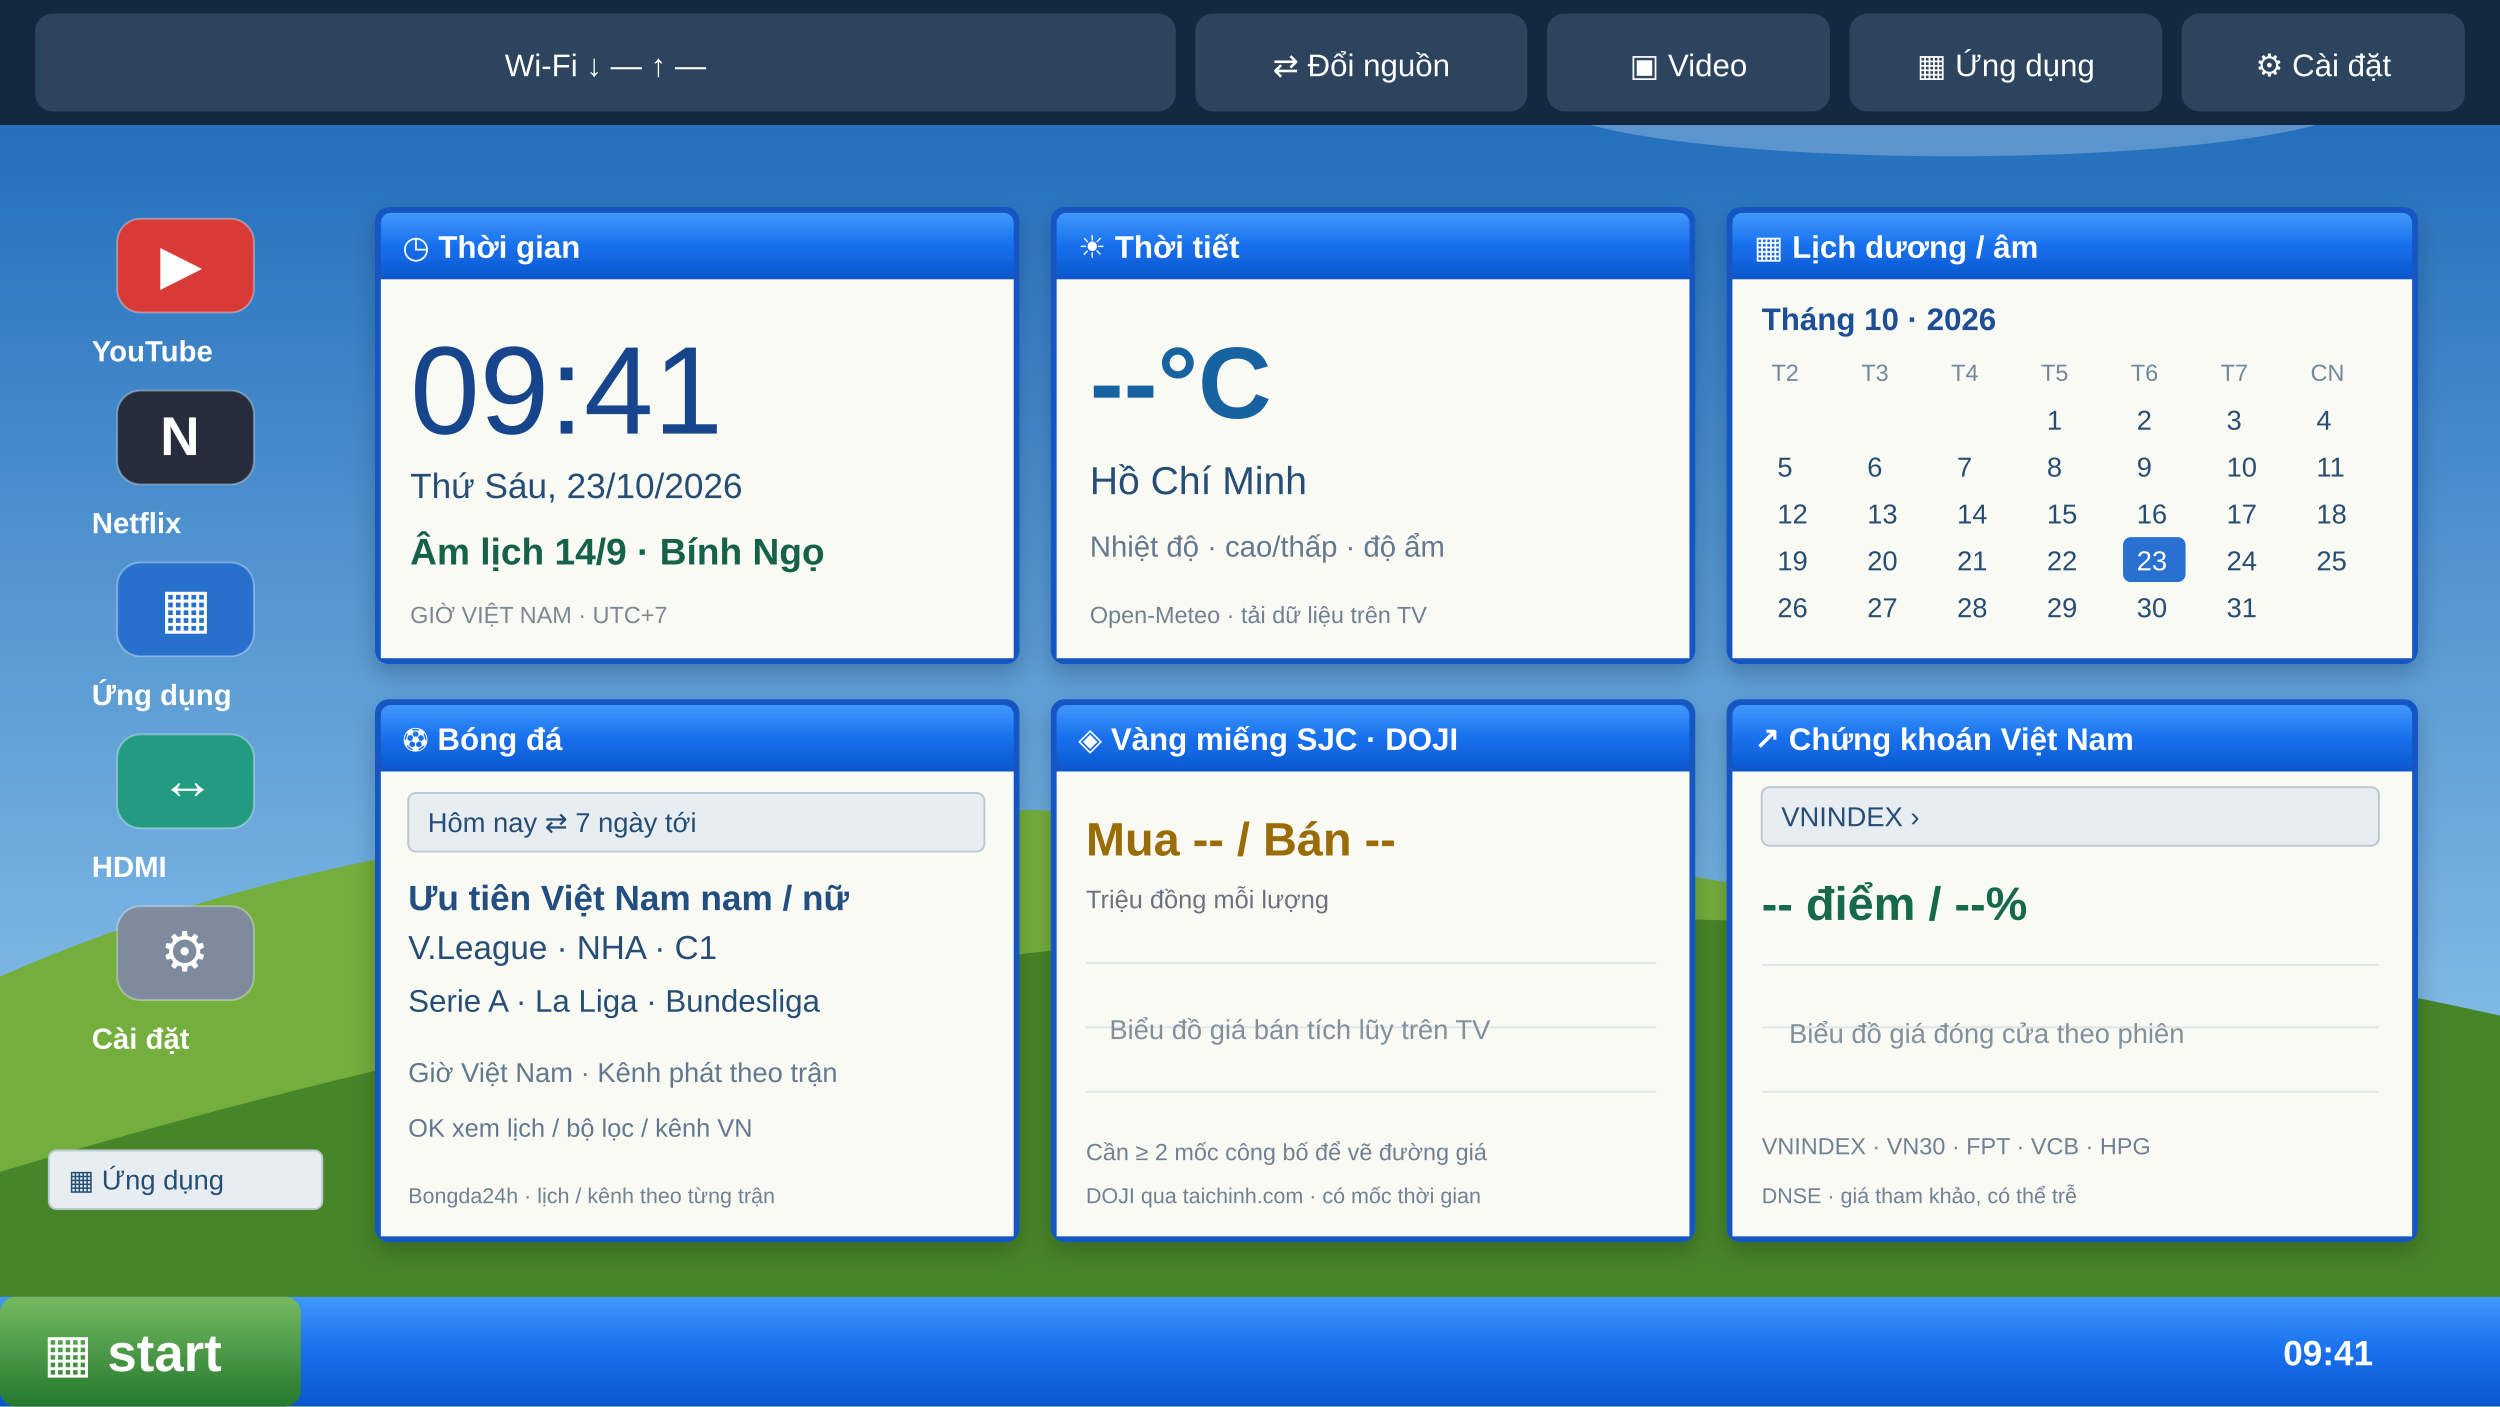
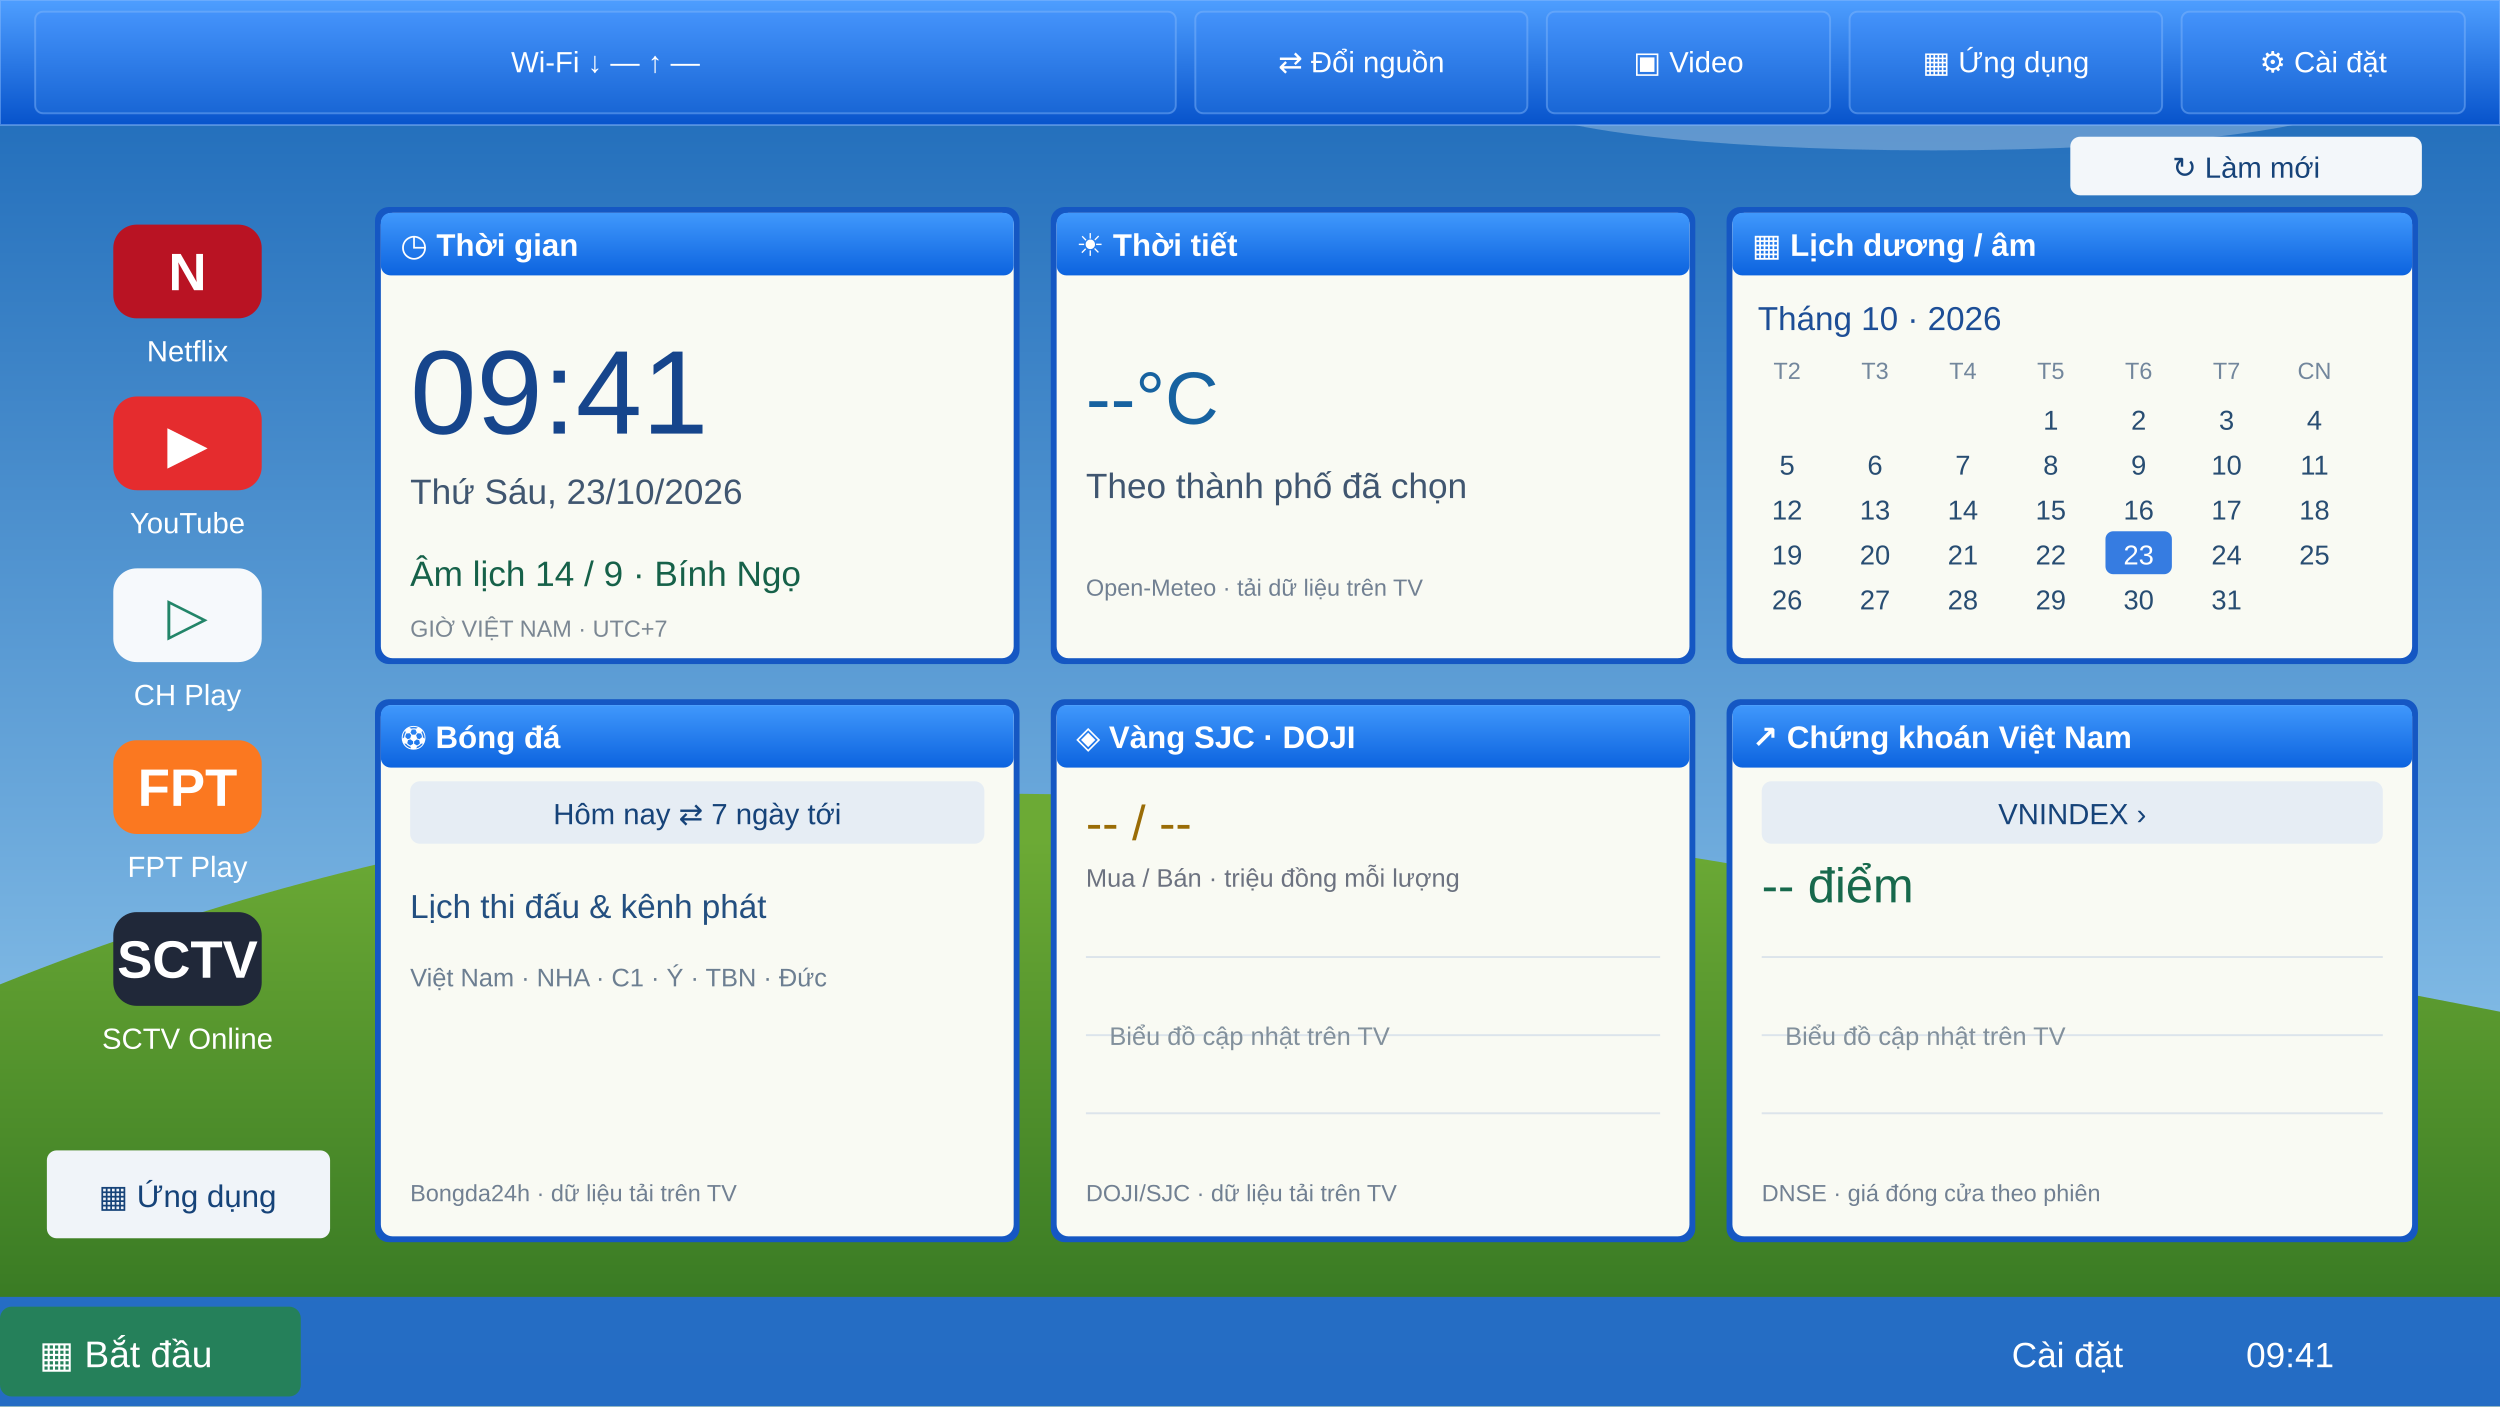
- <svg xmlns="http://www.w3.org/2000/svg" width="1280" height="720" viewBox="0 0 1280 720">
+ <svg xmlns="http://www.w3.org/2000/svg" width="1280" height="720" viewBox="0 0 1280 720" role="img">
  <defs>
-     <linearGradient id="sky" x2="0" y2="1">
-       <stop stop-color="#1866b7" />
-       <stop offset="1" stop-color="#a6d8f5" />
+     <linearGradient id="sky" gradientUnits="userSpaceOnUse" x1="0" y1="0" x2="0" y2="720">
+       <stop offset="0.0" stop-color="#1866b7" />
+       <stop offset="1.0" stop-color="#a6d8f5" />
    </linearGradient>
-     <linearGradient id="bar" x2="0" y2="1">
-       <stop stop-color="#4098fc" />
-       <stop offset=".48" stop-color="#1971ee" />
-       <stop offset="1" stop-color="#0957cd" />
+     <linearGradient id="hill" gradientUnits="userSpaceOnUse" x1="0" y1="430" x2="0" y2="720">
+       <stop offset="0.0" stop-color="#6caa35" />
+       <stop offset="1.0" stop-color="#2e7020" />
    </linearGradient>
-     <linearGradient id="green" x2="0" y2="1">
-       <stop stop-color="#75ba62" />
-       <stop offset="1" stop-color="#23792d" />
+     <linearGradient id="header" gradientUnits="userSpaceOnUse" x1="0" y1="0" x2="0" y2="34">
+       <stop offset="0.0" stop-color="#4098fc" />
+       <stop offset="1.0" stop-color="#0960dd" />
    </linearGradient>
-     <filter id="shadow">
-       <feDropShadow dx="0" dy="5" stdDeviation="6" flood-opacity=".22" />
-     </filter>
+     <linearGradient id="bar" gradientUnits="userSpaceOnUse" x1="0" y1="0" x2="0" y2="64">
+       <stop offset="0.0" stop-color="#4e9eff" />
+       <stop offset="1.0" stop-color="#0753cb" />
+     </linearGradient>
+     <linearGradient id="button18" gradientUnits="userSpaceOnUse" x1="0" y1="0" x2="0" y2="64">
+       <stop offset="0.0" stop-color="#4998ff" />
+       <stop offset="1.0" stop-color="#1461d1" />
+     </linearGradient>
+     <linearGradient id="button612" gradientUnits="userSpaceOnUse" x1="0" y1="0" x2="0" y2="64">
+       <stop offset="0.0" stop-color="#4998ff" />
+       <stop offset="1.0" stop-color="#1461d1" />
+     </linearGradient>
+     <linearGradient id="button792" gradientUnits="userSpaceOnUse" x1="0" y1="0" x2="0" y2="64">
+       <stop offset="0.0" stop-color="#4998ff" />
+       <stop offset="1.0" stop-color="#1461d1" />
+     </linearGradient>
+     <linearGradient id="button947" gradientUnits="userSpaceOnUse" x1="0" y1="0" x2="0" y2="64">
+       <stop offset="0.0" stop-color="#4998ff" />
+       <stop offset="1.0" stop-color="#1461d1" />
+     </linearGradient>
+     <linearGradient id="button1117" gradientUnits="userSpaceOnUse" x1="0" y1="0" x2="0" y2="64">
+       <stop offset="0.0" stop-color="#4998ff" />
+       <stop offset="1.0" stop-color="#1461d1" />
+     </linearGradient>
  </defs>
-   <rect width="1280" height="720" fill="url(#sky)" />
-   <ellipse cx="1000" cy="50" rx="210" ry="30" fill="#ffffff" opacity=".25" />
-   <path d="M0 500 Q430 310 1280 540V720H0Z" fill="#74ae3c" />
-   <path d="M0 600 Q700 390 1280 520V720H0Z" fill="#478529" />
  <g font-family="Arial,sans-serif">
-     <rect x="60" y="112" width="70" height="48" rx="12" fill="#d83b36" stroke="#ffffff55" />
-     <text x="82" y="145" fill="white" font-size="28" font-weight="700">▶</text>
-     <text x="47" y="185" fill="white" font-size="15" font-weight="700">YouTube</text>
-     <rect x="60" y="200" width="70" height="48" rx="12" fill="#252c3b" stroke="#ffffff55" />
-     <text x="82" y="233" fill="white" font-size="28" font-weight="700">N</text>
-     <text x="47" y="273" fill="white" font-size="15" font-weight="700">Netflix</text>
-     <rect x="60" y="288" width="70" height="48" rx="12" fill="#2770cc" stroke="#ffffff55" />
-     <text x="82" y="321" fill="white" font-size="28" font-weight="700">▦</text>
-     <text x="47" y="361" fill="white" font-size="15" font-weight="700">Ứng dụng</text>
-     <rect x="60" y="376" width="70" height="48" rx="12" fill="#239b80" stroke="#ffffff55" />
-     <text x="82" y="409" fill="white" font-size="28" font-weight="700">↔</text>
-     <text x="47" y="449" fill="white" font-size="15" font-weight="700">HDMI</text>
-     <rect x="60" y="464" width="70" height="48" rx="12" fill="#7e8b9d" stroke="#ffffff55" />
-     <text x="82" y="497" fill="white" font-size="28" font-weight="700">⚙</text>
-     <text x="47" y="537" fill="white" font-size="15" font-weight="700">Cài đặt</text>
-     <rect x="25" y="589" width="140" height="30" rx="4" fill="#e7edf0" stroke="#bcc9d2" />
-     <text x="35" y="609" fill="#254d76" font-size="14" font-weight="400">▦  Ứng dụng</text>
-     <g filter="url(#shadow)">
-       <rect x="192" y="106" width="330" height="234" rx="7" fill="#1557c3" />
-       <rect x="195" y="109" width="324" height="34" rx="5" fill="url(#bar)" />
-       <path d="M195 143H519V337H195Z" fill="#f9faf3" />
+     <rect x="0" y="0" width="1280" height="720" fill="url(#sky)" rx="0" />
+     <ellipse cx="990" cy="50" rx="215" ry="27" fill="white" opacity=".27" />
+     <path d="M0 504 C448 324 832 432 1280 518V720H0Z" fill="url(#hill)" />
+     <rect x="58" y="115" width="76" height="48" fill="#b91323" rx="12" />
+     <text x="96.0" y="148.6" font-size="27" fill="white" text-anchor="middle" font-weight="bold">N</text>
+     <text x="96.0" y="185" font-size="15" fill="white" text-anchor="middle">Netflix</text>
+     <rect x="58" y="203" width="76" height="48" fill="#e52c2e" rx="12" />
+     <text x="96.0" y="236.6" font-size="27" fill="white" text-anchor="middle" font-weight="bold">▶</text>
+     <text x="96.0" y="273" font-size="15" fill="white" text-anchor="middle">YouTube</text>
+     <rect x="58" y="291" width="76" height="48" fill="#f6f9fc" rx="12" />
+     <text x="96.0" y="324.6" font-size="27" fill="#228569" text-anchor="middle" font-weight="bold">▷</text>
+     <text x="96.0" y="361" font-size="15" fill="white" text-anchor="middle">CH Play</text>
+     <rect x="58" y="379" width="76" height="48" fill="#fb7820" rx="12" />
+     <text x="96.0" y="412.6" font-size="27" fill="white" text-anchor="middle" font-weight="bold">FPT</text>
+     <text x="96.0" y="449" font-size="15" fill="white" text-anchor="middle">FPT Play</text>
+     <rect x="58" y="467" width="76" height="48" fill="#202839" rx="12" />
+     <text x="96.0" y="500.6" font-size="27" fill="white" text-anchor="middle" font-weight="bold">SCTV</text>
+     <text x="96.0" y="537" font-size="15" fill="white" text-anchor="middle">SCTV Online</text>
+     <rect x="24" y="589" width="145" height="45" fill="#f0f4f9" rx="5" />
+     <text x="96" y="618" font-size="16" fill="#164379" text-anchor="middle">▦ Ứng dụng</text>
+     <rect x="1060" y="70" width="180" height="30" fill="#f3f7fa" rx="5" />
+     <text x="1150" y="91" font-size="15" fill="#164379" text-anchor="middle">↻ Làm mới</text>
+     <rect x="192" y="106" width="330" height="234" fill="#1557c3" rx="7" />
+     <rect x="195" y="109" width="324" height="228" fill="#f9faf3" rx="6" />
+     <g transform="translate(195,109)">
+       <rect x="0" y="0" width="324" height="32" fill="url(#header)" rx="5" />
+       <text x="10" y="22" font-size="16" fill="white" font-weight="bold">◷ Thời gian</text>
    </g>
-     <text x="206" y="132" fill="white" font-size="16" font-weight="700">◷  Thời gian</text>
-     <text x="210" y="222" fill="#16458c" font-size="64" font-weight="400">09:41</text>
-     <text x="210" y="255" fill="#254d76" font-size="18" font-weight="400">Thứ Sáu, 23/10/2026</text>
-     <text x="210" y="289" fill="#166149" font-size="19" font-weight="700">Âm lịch 14/9 · Bính Ngọ</text>
-     <text x="210" y="319" fill="#7b8793" font-size="12" font-weight="400">GIỜ VIỆT NAM · UTC+7</text>
-     <g filter="url(#shadow)">
-       <rect x="538" y="106" width="330" height="234" rx="7" fill="#1557c3" />
-       <rect x="541" y="109" width="324" height="34" rx="5" fill="url(#bar)" />
-       <path d="M541 143H865V337H541Z" fill="#f9faf3" />
+     <rect x="538" y="106" width="330" height="234" fill="#1557c3" rx="7" />
+     <rect x="541" y="109" width="324" height="228" fill="#f9faf3" rx="6" />
+     <g transform="translate(541,109)">
+       <rect x="0" y="0" width="324" height="32" fill="url(#header)" rx="5" />
+       <text x="10" y="22" font-size="16" fill="white" font-weight="bold">☀ Thời tiết</text>
    </g>
-     <text x="552" y="132" fill="white" font-size="16" font-weight="700">☀  Thời tiết</text>
-     <text x="558" y="214" fill="#1762a0" font-size="52" font-weight="700">--°C</text>
-     <text x="558" y="253" fill="#254d76" font-size="20" font-weight="400">Hồ Chí Minh</text>
-     <text x="558" y="285" fill="#64788e" font-size="15" font-weight="400">Nhiệt độ · cao/thấp · độ ẩm</text>
-     <text x="558" y="319" fill="#718092" font-size="12" font-weight="400">Open-Meteo · tải dữ liệu trên TV</text>
-     <g filter="url(#shadow)">
-       <rect x="884" y="106" width="354" height="234" rx="7" fill="#1557c3" />
-       <rect x="887" y="109" width="348" height="34" rx="5" fill="url(#bar)" />
-       <path d="M887 143H1235V337H887Z" fill="#f9faf3" />
+     <rect x="884" y="106" width="354" height="234" fill="#1557c3" rx="7" />
+     <rect x="887" y="109" width="348" height="228" fill="#f9faf3" rx="6" />
+     <g transform="translate(887,109)">
+       <rect x="0" y="0" width="348" height="32" fill="url(#header)" rx="5" />
+       <text x="10" y="22" font-size="16" fill="white" font-weight="bold">▦ Lịch dương / âm</text>
    </g>
-     <text x="898" y="132" fill="white" font-size="16" font-weight="700">▦  Lịch dương / âm</text>
-     <text x="902" y="169" fill="#1d4e96" font-size="16" font-weight="700">Tháng 10 · 2026</text>
-     <text x="907" y="195" fill="#72869c" font-size="12" font-weight="400">T2</text>
-     <text x="953" y="195" fill="#72869c" font-size="12" font-weight="400">T3</text>
-     <text x="999" y="195" fill="#72869c" font-size="12" font-weight="400">T4</text>
-     <text x="1045" y="195" fill="#72869c" font-size="12" font-weight="400">T5</text>
-     <text x="1091" y="195" fill="#72869c" font-size="12" font-weight="400">T6</text>
-     <text x="1137" y="195" fill="#72869c" font-size="12" font-weight="400">T7</text>
-     <text x="1183" y="195" fill="#72869c" font-size="12" font-weight="400">CN</text>
-     <text x="1048" y="220" fill="#284d72" font-size="14" font-weight="400">1</text>
-     <text x="1094" y="220" fill="#284d72" font-size="14" font-weight="400">2</text>
-     <text x="1140" y="220" fill="#284d72" font-size="14" font-weight="400">3</text>
-     <text x="1186" y="220" fill="#284d72" font-size="14" font-weight="400">4</text>
-     <text x="910" y="244" fill="#284d72" font-size="14" font-weight="400">5</text>
-     <text x="956" y="244" fill="#284d72" font-size="14" font-weight="400">6</text>
-     <text x="1002" y="244" fill="#284d72" font-size="14" font-weight="400">7</text>
-     <text x="1048" y="244" fill="#284d72" font-size="14" font-weight="400">8</text>
-     <text x="1094" y="244" fill="#284d72" font-size="14" font-weight="400">9</text>
-     <text x="1140" y="244" fill="#284d72" font-size="14" font-weight="400">10</text>
-     <text x="1186" y="244" fill="#284d72" font-size="14" font-weight="400">11</text>
-     <text x="910" y="268" fill="#284d72" font-size="14" font-weight="400">12</text>
-     <text x="956" y="268" fill="#284d72" font-size="14" font-weight="400">13</text>
-     <text x="1002" y="268" fill="#284d72" font-size="14" font-weight="400">14</text>
-     <text x="1048" y="268" fill="#284d72" font-size="14" font-weight="400">15</text>
-     <text x="1094" y="268" fill="#284d72" font-size="14" font-weight="400">16</text>
-     <text x="1140" y="268" fill="#284d72" font-size="14" font-weight="400">17</text>
-     <text x="1186" y="268" fill="#284d72" font-size="14" font-weight="400">18</text>
-     <text x="910" y="292" fill="#284d72" font-size="14" font-weight="400">19</text>
-     <text x="956" y="292" fill="#284d72" font-size="14" font-weight="400">20</text>
-     <text x="1002" y="292" fill="#284d72" font-size="14" font-weight="400">21</text>
-     <text x="1048" y="292" fill="#284d72" font-size="14" font-weight="400">22</text>
-     <rect x="1087" y="275" width="32" height="23" rx="4" fill="#2871d1" />
-     <text x="1094" y="292" fill="white" font-size="14" font-weight="400">23</text>
-     <text x="1140" y="292" fill="#284d72" font-size="14" font-weight="400">24</text>
-     <text x="1186" y="292" fill="#284d72" font-size="14" font-weight="400">25</text>
-     <text x="910" y="316" fill="#284d72" font-size="14" font-weight="400">26</text>
-     <text x="956" y="316" fill="#284d72" font-size="14" font-weight="400">27</text>
-     <text x="1002" y="316" fill="#284d72" font-size="14" font-weight="400">28</text>
-     <text x="1048" y="316" fill="#284d72" font-size="14" font-weight="400">29</text>
-     <text x="1094" y="316" fill="#284d72" font-size="14" font-weight="400">30</text>
-     <text x="1140" y="316" fill="#284d72" font-size="14" font-weight="400">31</text>
-     <g filter="url(#shadow)">
-       <rect x="192" y="358" width="330" height="278" rx="7" fill="#1557c3" />
-       <rect x="195" y="361" width="324" height="34" rx="5" fill="url(#bar)" />
-       <path d="M195 395H519V633H195Z" fill="#f9faf3" />
+     <rect x="192" y="358" width="330" height="278" fill="#1557c3" rx="7" />
+     <rect x="195" y="361" width="324" height="272" fill="#f9faf3" rx="6" />
+     <g transform="translate(195,361)">
+       <rect x="0" y="0" width="324" height="32" fill="url(#header)" rx="5" />
+       <text x="10" y="22" font-size="16" fill="white" font-weight="bold">⚽ Bóng đá</text>
    </g>
-     <text x="206" y="384" fill="white" font-size="16" font-weight="700">⚽  Bóng đá</text>
-     <rect x="209" y="406" width="295" height="30" rx="4" fill="#e7edf0" stroke="#bcc9d2" />
-     <text x="219" y="426" fill="#254d76" font-size="14" font-weight="400">Hôm nay  ⇄  7 ngày tới</text>
-     <text x="209" y="466" fill="#234f80" font-size="18" font-weight="700">Ưu tiên Việt Nam nam / nữ</text>
-     <text x="209" y="491" fill="#254d76" font-size="17" font-weight="400">V.League · NHA · C1</text>
-     <text x="209" y="518" fill="#254d76" font-size="16" font-weight="400">Serie A · La Liga · Bundesliga</text>
-     <text x="209" y="554" fill="#62788e" font-size="14" font-weight="400">Giờ Việt Nam · Kênh phát theo trận</text>
-     <text x="209" y="582" fill="#62788e" font-size="13" font-weight="400">OK xem lịch / bộ lọc / kênh VN</text>
-     <text x="209" y="616" fill="#718092" font-size="11" font-weight="400">Bongda24h · lịch / kênh theo từng trận</text>
-     <g filter="url(#shadow)">
-       <rect x="538" y="358" width="330" height="278" rx="7" fill="#1557c3" />
-       <rect x="541" y="361" width="324" height="34" rx="5" fill="url(#bar)" />
-       <path d="M541 395H865V633H541Z" fill="#f9faf3" />
+     <rect x="538" y="358" width="330" height="278" fill="#1557c3" rx="7" />
+     <rect x="541" y="361" width="324" height="272" fill="#f9faf3" rx="6" />
+     <g transform="translate(541,361)">
+       <rect x="0" y="0" width="324" height="32" fill="url(#header)" rx="5" />
+       <text x="10" y="22" font-size="16" fill="white" font-weight="bold">◈ Vàng SJC · DOJI</text>
    </g>
-     <text x="552" y="384" fill="white" font-size="16" font-weight="700">◈  Vàng miếng SJC · DOJI</text>
-     <text x="556" y="438" fill="#9a6c06" font-size="24" font-weight="700">Mua  --  /  Bán  --</text>
-     <text x="556" y="465" fill="#6c7280" font-size="13" font-weight="400">Triệu đồng mỗi lượng</text>
-     <path d="M556 493H848" stroke="#dfe5e9" />
-     <path d="M556 526H848" stroke="#dfe5e9" />
-     <path d="M556 559H848" stroke="#dfe5e9" />
-     <text x="568" y="532" fill="#82909c" font-size="14" font-weight="400">Biểu đồ giá bán tích lũy trên TV</text>
-     <text x="556" y="594" fill="#718092" font-size="12" font-weight="400">Cần ≥ 2 mốc công bố để vẽ đường giá</text>
-     <text x="556" y="616" fill="#718092" font-size="11" font-weight="400">DOJI qua taichinh.com · có mốc thời gian</text>
-     <g filter="url(#shadow)">
-       <rect x="884" y="358" width="354" height="278" rx="7" fill="#1557c3" />
-       <rect x="887" y="361" width="348" height="34" rx="5" fill="url(#bar)" />
-       <path d="M887 395H1235V633H887Z" fill="#f9faf3" />
+     <rect x="884" y="358" width="354" height="278" fill="#1557c3" rx="7" />
+     <rect x="887" y="361" width="348" height="272" fill="#f9faf3" rx="6" />
+     <g transform="translate(887,361)">
+       <rect x="0" y="0" width="348" height="32" fill="url(#header)" rx="5" />
+       <text x="10" y="22" font-size="16" fill="white" font-weight="bold">↗ Chứng khoán Việt Nam</text>
    </g>
-     <text x="898" y="384" fill="white" font-size="16" font-weight="700">↗  Chứng khoán Việt Nam</text>
-     <rect x="902" y="403" width="316" height="30" rx="4" fill="#e7edf0" stroke="#bcc9d2" />
-     <text x="912" y="423" fill="#254d76" font-size="14" font-weight="400">VNINDEX   ›</text>
-     <text x="902" y="471" fill="#17694c" font-size="24" font-weight="700">-- điểm  /  --%</text>
-     <path d="M902 494H1218" stroke="#dfe5e9" />
-     <path d="M902 526H1218" stroke="#dfe5e9" />
-     <path d="M902 559H1218" stroke="#dfe5e9" />
-     <text x="916" y="534" fill="#82909c" font-size="14" font-weight="400">Biểu đồ giá đóng cửa theo phiên</text>
-     <text x="902" y="591" fill="#718092" font-size="12" font-weight="400">VNINDEX · VN30 · FPT · VCB · HPG</text>
-     <text x="902" y="616" fill="#718092" font-size="11" font-weight="400">DNSE · giá tham khảo, có thể trễ</text>
-     <rect x="0" y="664" width="1280" height="56" fill="url(#bar)" />
-     <rect x="0" y="664" width="154" height="56" rx="8" fill="url(#green)" />
-     <text x="22" y="702" fill="white" font-size="27" font-weight="700">▦  start</text>
-     <text x="1169" y="699" fill="white" font-size="18" font-weight="700">09:41</text>
-   </g>
-   <g font-family="Arial,sans-serif">
-     <rect width="1280" height="64" fill="#14283f" />
-     <rect x="18" y="7" width="584" height="50" rx="9" fill="#2c445d" />
-     <text x="310.0" y="39" fill="white" font-size="16" text-anchor="middle">Wi-Fi   ↓ —   ↑ —</text>
-     <rect x="612" y="7" width="170" height="50" rx="9" fill="#2c445d" />
-     <text x="697.0" y="39" fill="white" font-size="16" text-anchor="middle">⇄  Đổi nguồn</text>
-     <rect x="792" y="7" width="145" height="50" rx="9" fill="#2c445d" />
-     <text x="864.5" y="39" fill="white" font-size="16" text-anchor="middle">▣  Video</text>
-     <rect x="947" y="7" width="160" height="50" rx="9" fill="#2c445d" />
-     <text x="1027.0" y="39" fill="white" font-size="16" text-anchor="middle">▦  Ứng dụng</text>
-     <rect x="1117" y="7" width="145" height="50" rx="9" fill="#2c445d" />
-     <text x="1189.5" y="39" fill="white" font-size="16" text-anchor="middle">⚙  Cài đặt</text>
+     <text x="210" y="222" font-size="61" fill="#16458c">09:41</text>
+     <text x="210" y="258" font-size="18" fill="#405670">Thứ Sáu, 23/10/2026</text>
+     <text x="210" y="300" font-size="18" fill="#166149">Âm lịch 14 / 9 · Bính Ngọ</text>
+     <text x="210" y="326" font-size="12" fill="#7b8793">GIỜ VIỆT NAM · UTC+7</text>
+     <text x="556" y="217" font-size="38" fill="#1762a0">--°C</text>
+     <text x="556" y="255" font-size="18" fill="#405670">Theo thành phố đã chọn</text>
+     <text x="556" y="305" font-size="12" fill="#718092">Open-Meteo · tải dữ liệu trên TV</text>
+     <text x="900" y="169" font-size="17" fill="#1d4e96">Tháng 10 · 2026</text>
+     <text x="915" y="194" font-size="12" fill="#72869c" text-anchor="middle">T2</text>
+     <text x="960" y="194" font-size="12" fill="#72869c" text-anchor="middle">T3</text>
+     <text x="1005" y="194" font-size="12" fill="#72869c" text-anchor="middle">T4</text>
+     <text x="1050" y="194" font-size="12" fill="#72869c" text-anchor="middle">T5</text>
+     <text x="1095" y="194" font-size="12" fill="#72869c" text-anchor="middle">T6</text>
+     <text x="1140" y="194" font-size="12" fill="#72869c" text-anchor="middle">T7</text>
+     <text x="1185" y="194" font-size="12" fill="#72869c" text-anchor="middle">CN</text>
+     <text x="1050" y="220" font-size="14" fill="#284d72" text-anchor="middle">1</text>
+     <text x="1095" y="220" font-size="14" fill="#284d72" text-anchor="middle">2</text>
+     <text x="1140" y="220" font-size="14" fill="#284d72" text-anchor="middle">3</text>
+     <text x="1185" y="220" font-size="14" fill="#284d72" text-anchor="middle">4</text>
+     <text x="915" y="243" font-size="14" fill="#284d72" text-anchor="middle">5</text>
+     <text x="960" y="243" font-size="14" fill="#284d72" text-anchor="middle">6</text>
+     <text x="1005" y="243" font-size="14" fill="#284d72" text-anchor="middle">7</text>
+     <text x="1050" y="243" font-size="14" fill="#284d72" text-anchor="middle">8</text>
+     <text x="1095" y="243" font-size="14" fill="#284d72" text-anchor="middle">9</text>
+     <text x="1140" y="243" font-size="14" fill="#284d72" text-anchor="middle">10</text>
+     <text x="1185" y="243" font-size="14" fill="#284d72" text-anchor="middle">11</text>
+     <text x="915" y="266" font-size="14" fill="#284d72" text-anchor="middle">12</text>
+     <text x="960" y="266" font-size="14" fill="#284d72" text-anchor="middle">13</text>
+     <text x="1005" y="266" font-size="14" fill="#284d72" text-anchor="middle">14</text>
+     <text x="1050" y="266" font-size="14" fill="#284d72" text-anchor="middle">15</text>
+     <text x="1095" y="266" font-size="14" fill="#284d72" text-anchor="middle">16</text>
+     <text x="1140" y="266" font-size="14" fill="#284d72" text-anchor="middle">17</text>
+     <text x="1185" y="266" font-size="14" fill="#284d72" text-anchor="middle">18</text>
+     <text x="915" y="289" font-size="14" fill="#284d72" text-anchor="middle">19</text>
+     <text x="960" y="289" font-size="14" fill="#284d72" text-anchor="middle">20</text>
+     <text x="1005" y="289" font-size="14" fill="#284d72" text-anchor="middle">21</text>
+     <text x="1050" y="289" font-size="14" fill="#284d72" text-anchor="middle">22</text>
+     <rect x="1078" y="272" width="34" height="22" fill="#367ce1" rx="4" />
+     <text x="1095" y="289" font-size="14" fill="white" text-anchor="middle">23</text>
+     <text x="1140" y="289" font-size="14" fill="#284d72" text-anchor="middle">24</text>
+     <text x="1185" y="289" font-size="14" fill="#284d72" text-anchor="middle">25</text>
+     <text x="915" y="312" font-size="14" fill="#284d72" text-anchor="middle">26</text>
+     <text x="960" y="312" font-size="14" fill="#284d72" text-anchor="middle">27</text>
+     <text x="1005" y="312" font-size="14" fill="#284d72" text-anchor="middle">28</text>
+     <text x="1050" y="312" font-size="14" fill="#284d72" text-anchor="middle">29</text>
+     <text x="1095" y="312" font-size="14" fill="#284d72" text-anchor="middle">30</text>
+     <text x="1140" y="312" font-size="14" fill="#284d72" text-anchor="middle">31</text>
+     <rect x="210" y="400" width="294" height="32" fill="#e6edf4" rx="5" />
+     <text x="357.0" y="422" font-size="15" fill="#164379" text-anchor="middle">Hôm nay ⇄ 7 ngày tới</text>
+     <rect x="902" y="400" width="318" height="32" fill="#e6edf4" rx="5" />
+     <text x="1061.0" y="422" font-size="15" fill="#164379" text-anchor="middle">VNINDEX  ›</text>
+     <text x="210" y="470" font-size="17" fill="#234f80">Lịch thi đấu &amp; kênh phát</text>
+     <text x="210" y="505" font-size="13" fill="#6c7e91">Việt Nam · NHA · C1 · Ý · TBN · Đức</text>
+     <text x="210" y="615" font-size="12" fill="#718092">Bongda24h · dữ liệu tải trên TV</text>
+     <text x="556" y="430" font-size="25" fill="#9a6c06">--  /  --</text>
+     <text x="556" y="454" font-size="13" fill="#6c7280">Mua / Bán · triệu đồng mỗi lượng</text>
+     <text x="902" y="462" font-size="25" fill="#17694c">-- điểm</text>
+     <path d="M556 490h294" stroke="#dce4eb" stroke-width="1" />
+     <path d="M556 530h294" stroke="#dce4eb" stroke-width="1" />
+     <path d="M556 570h294" stroke="#dce4eb" stroke-width="1" />
+     <text x="568" y="535" font-size="13" fill="#82909c">Biểu đồ cập nhật trên TV</text>
+     <text x="556" y="615" font-size="12" fill="#718092">DOJI/SJC · dữ liệu tải trên TV</text>
+     <path d="M902 490h318" stroke="#dce4eb" stroke-width="1" />
+     <path d="M902 530h318" stroke="#dce4eb" stroke-width="1" />
+     <path d="M902 570h318" stroke="#dce4eb" stroke-width="1" />
+     <text x="914" y="535" font-size="13" fill="#82909c">Biểu đồ cập nhật trên TV</text>
+     <text x="902" y="615" font-size="12" fill="#718092">DNSE · giá đóng cửa theo phiên</text>
+     <rect x="0" y="664" width="1280" height="56" fill="#236be0" rx="0" fill-opacity=".85" />
+     <rect x="0" y="669" width="154" height="46" fill="#25805a" rx="6" />
+     <text x="20" y="700" font-size="19" fill="white">▦ Bắt đầu</text>
+     <text x="1030" y="700" font-size="18" fill="white">Cài đặt</text>
+     <text x="1150" y="700" font-size="18" fill="white">09:41</text>
+     <rect x="0" y="0" width="1280" height="64" fill="url(#bar)" rx="0" fill-opacity="1" stroke="#86b9fb" stroke-opacity=".5" />
+     <rect x="18" y="6" width="584" height="52" fill="url(#button18)" rx="4" fill-opacity="1" stroke="#86b9fb" stroke-opacity=".45" />
+     <text x="310.0" y="37.0" font-size="15" fill="white" text-anchor="middle">Wi-Fi    ↓ —    ↑ —</text>
+     <rect x="612" y="6" width="170" height="52" fill="url(#button612)" rx="4" fill-opacity="1" stroke="#86b9fb" stroke-opacity=".45" />
+     <text x="697.0" y="37.0" font-size="15" fill="white" text-anchor="middle">⇄ Đổi nguồn</text>
+     <rect x="792" y="6" width="145" height="52" fill="url(#button792)" rx="4" fill-opacity="1" stroke="#86b9fb" stroke-opacity=".45" />
+     <text x="864.5" y="37.0" font-size="15" fill="white" text-anchor="middle">▣ Video</text>
+     <rect x="947" y="6" width="160" height="52" fill="url(#button947)" rx="4" fill-opacity="1" stroke="#86b9fb" stroke-opacity=".45" />
+     <text x="1027.0" y="37.0" font-size="15" fill="white" text-anchor="middle">▦ Ứng dụng</text>
+     <rect x="1117" y="6" width="145" height="52" fill="url(#button1117)" rx="4" fill-opacity="1" stroke="#86b9fb" stroke-opacity=".45" />
+     <text x="1189.5" y="37.0" font-size="15" fill="white" text-anchor="middle">⚙ Cài đặt</text>
  </g>
</svg>
